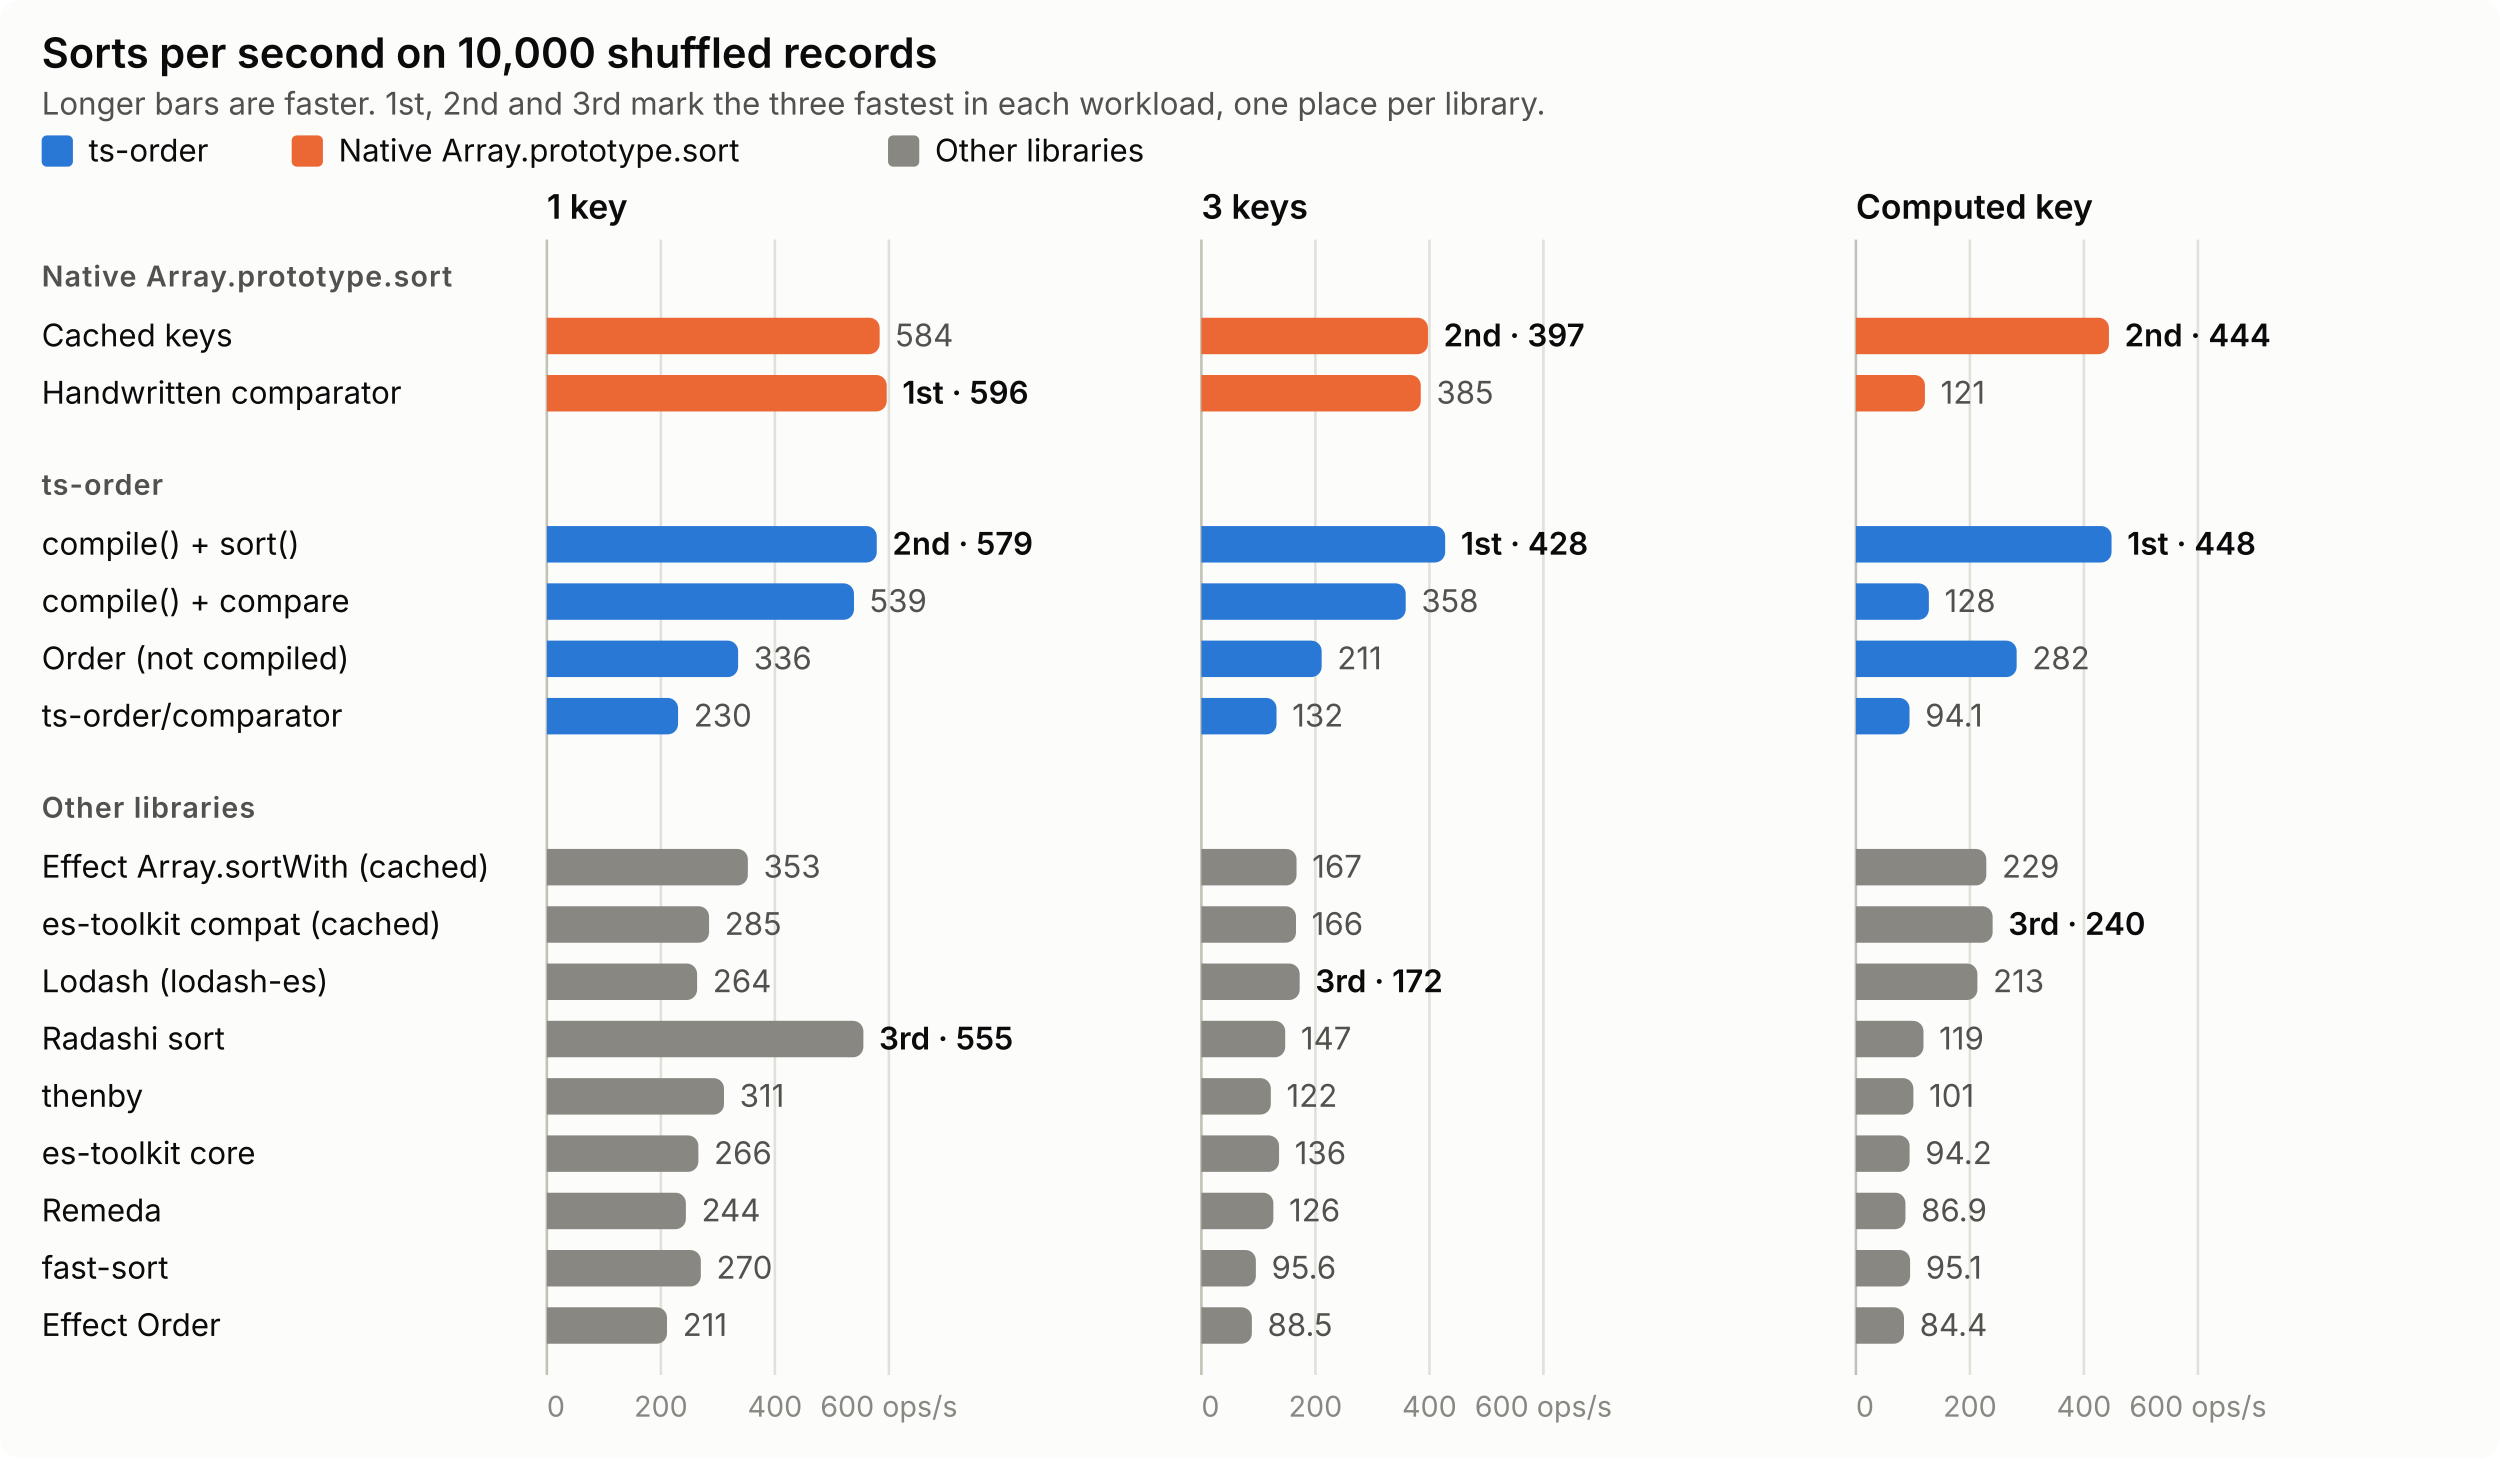
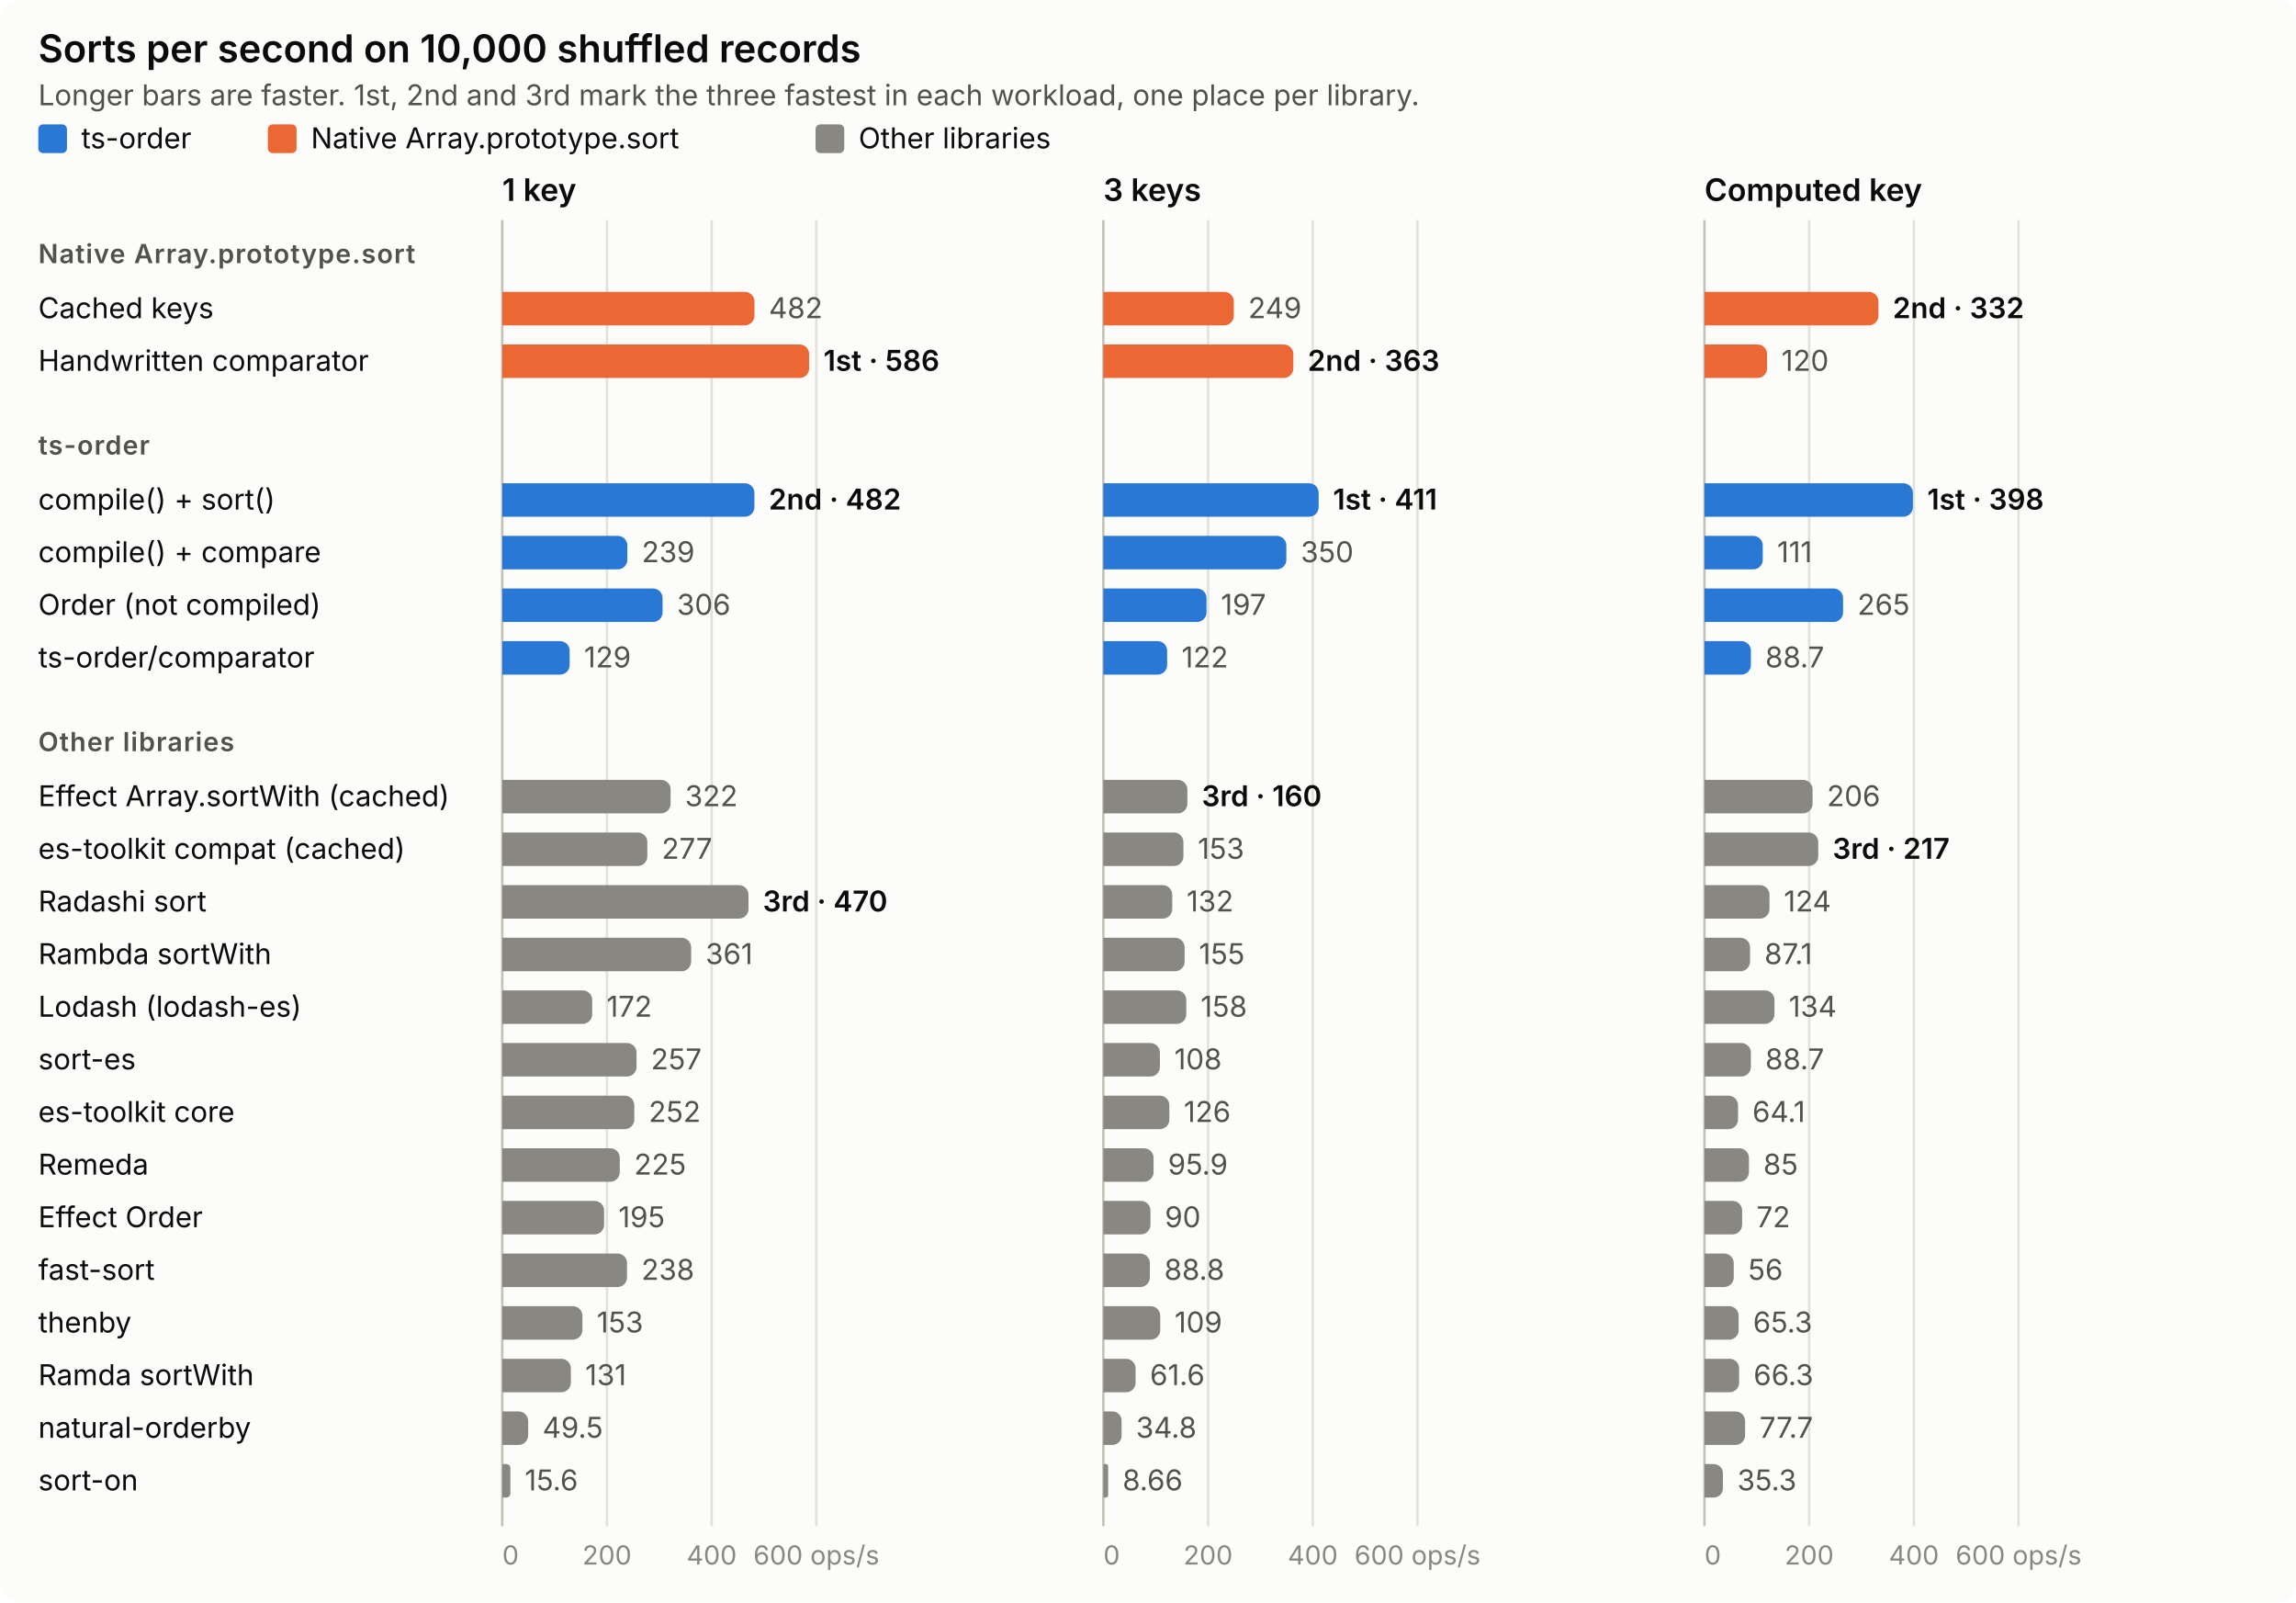
- <svg xmlns="http://www.w3.org/2000/svg" width="960" height="560" viewBox="0 0 960 560" role="img" aria-label="Sorts per second on 10,000 shuffled records">
+ <svg xmlns="http://www.w3.org/2000/svg" width="960" height="670" viewBox="0 0 960 670" role="img" aria-label="Sorts per second on 10,000 shuffled records">
  <style>
	.surface { fill: #fcfcfb; }
	.title { fill: #0b0b0b; font-size: 16px; font-weight: 600; }
	.subtitle, .value { fill: #52514e; font-size: 12px; }
	.place { fill: #0b0b0b; font-weight: 600; }
	.label { fill: #0b0b0b; font-size: 12px; }
	.group { fill: #52514e; font-size: 11px; font-weight: 600; text-transform: uppercase; letter-spacing: 0.04em; }
	.panel { fill: #0b0b0b; font-size: 13px; font-weight: 600; }
	.tick, .missing { fill: #898781; font-size: 11px; font-variant-numeric: tabular-nums; }
	.grid { stroke: #e1e0d9; stroke-width: 1; }
	.axis { stroke: #c3c2b7; stroke-width: 1; }
	.ts-order { fill: #2a78d6; }
	.native { fill: #eb6834; }
	.other { fill: #898781; }
	@media (prefers-color-scheme: dark) {
		.surface { fill: #1a1a19; }
		.title, .label, .panel { fill: #f0efec; }
		.subtitle, .value, .group { fill: #c3c2b7; }
		.place { fill: #f0efec; }
		.grid { stroke: #2c2c2a; }
		.axis { stroke: #383835; }
		.ts-order { fill: #3987e5; }
		.native { fill: #d95926; }
	}
	text { font-family: system-ui, -apple-system, 'Segoe UI', sans-serif; }
</style>
-   <rect class="surface" width="960" height="560" rx="8" />
+   <rect class="surface" width="960" height="670" rx="8" />
  <text class="title" x="16" y="26">Sorts per second on 10,000 shuffled records</text>
  <text class="subtitle" x="16" y="44">Longer bars are faster. 1st, 2nd and 3rd mark the three fastest in each workload, one place per library.</text>
  <rect class="ts-order" x="16" y="52" width="12" height="12" rx="2" />
  <text class="label" x="34" y="62">ts-order</text>
  <rect class="native" x="112" y="52" width="12" height="12" rx="2" />
  <text class="label" x="130" y="62">Native Array.prototype.sort</text>
  <rect class="other" x="341" y="52" width="12" height="12" rx="2" />
  <text class="label" x="359" y="62">Other libraries</text>
  <text class="panel" x="210" y="84">1 key</text>
-   <line class="axis" x1="210" x2="210" y1="92" y2="528" />
-   <text class="tick" x="210" y="544" text-anchor="start">0</text>
-   <line class="grid" x1="253.778" x2="253.778" y1="92" y2="528" />
-   <text class="tick" x="253.778" y="544" text-anchor="middle">200</text>
-   <line class="grid" x1="297.556" x2="297.556" y1="92" y2="528" />
-   <text class="tick" x="297.556" y="544" text-anchor="middle">400</text>
-   <line class="grid" x1="341.333" x2="341.333" y1="92" y2="528" />
-   <text class="tick" x="341.333" y="544" text-anchor="middle">600 ops/s</text>
+   <line class="axis" x1="210" x2="210" y1="92" y2="638" />
+   <text class="tick" x="210" y="654" text-anchor="start">0</text>
+   <line class="grid" x1="253.778" x2="253.778" y1="92" y2="638" />
+   <text class="tick" x="253.778" y="654" text-anchor="middle">200</text>
+   <line class="grid" x1="297.556" x2="297.556" y1="92" y2="638" />
+   <text class="tick" x="297.556" y="654" text-anchor="middle">400</text>
+   <line class="grid" x1="341.333" x2="341.333" y1="92" y2="638" />
+   <text class="tick" x="341.333" y="654" text-anchor="middle">600 ops/s</text>
  <text class="panel" x="461.333" y="84">3 keys</text>
-   <line class="axis" x1="461.333" x2="461.333" y1="92" y2="528" />
-   <text class="tick" x="461.333" y="544" text-anchor="start">0</text>
-   <line class="grid" x1="505.111" x2="505.111" y1="92" y2="528" />
-   <text class="tick" x="505.111" y="544" text-anchor="middle">200</text>
-   <line class="grid" x1="548.889" x2="548.889" y1="92" y2="528" />
-   <text class="tick" x="548.889" y="544" text-anchor="middle">400</text>
-   <line class="grid" x1="592.667" x2="592.667" y1="92" y2="528" />
-   <text class="tick" x="592.667" y="544" text-anchor="middle">600 ops/s</text>
+   <line class="axis" x1="461.333" x2="461.333" y1="92" y2="638" />
+   <text class="tick" x="461.333" y="654" text-anchor="start">0</text>
+   <line class="grid" x1="505.111" x2="505.111" y1="92" y2="638" />
+   <text class="tick" x="505.111" y="654" text-anchor="middle">200</text>
+   <line class="grid" x1="548.889" x2="548.889" y1="92" y2="638" />
+   <text class="tick" x="548.889" y="654" text-anchor="middle">400</text>
+   <line class="grid" x1="592.667" x2="592.667" y1="92" y2="638" />
+   <text class="tick" x="592.667" y="654" text-anchor="middle">600 ops/s</text>
  <text class="panel" x="712.667" y="84">Computed key</text>
-   <line class="axis" x1="712.667" x2="712.667" y1="92" y2="528" />
-   <text class="tick" x="712.667" y="544" text-anchor="start">0</text>
-   <line class="grid" x1="756.444" x2="756.444" y1="92" y2="528" />
-   <text class="tick" x="756.444" y="544" text-anchor="middle">200</text>
-   <line class="grid" x1="800.222" x2="800.222" y1="92" y2="528" />
-   <text class="tick" x="800.222" y="544" text-anchor="middle">400</text>
-   <line class="grid" x1="844" x2="844" y1="92" y2="528" />
-   <text class="tick" x="844" y="544" text-anchor="middle">600 ops/s</text>
+   <line class="axis" x1="712.667" x2="712.667" y1="92" y2="638" />
+   <text class="tick" x="712.667" y="654" text-anchor="start">0</text>
+   <line class="grid" x1="756.444" x2="756.444" y1="92" y2="638" />
+   <text class="tick" x="756.444" y="654" text-anchor="middle">200</text>
+   <line class="grid" x1="800.222" x2="800.222" y1="92" y2="638" />
+   <text class="tick" x="800.222" y="654" text-anchor="middle">400</text>
+   <line class="grid" x1="844" x2="844" y1="92" y2="638" />
+   <text class="tick" x="844" y="654" text-anchor="middle">600 ops/s</text>
  <text class="group" x="16" y="110">Native Array.prototype.sort</text>
  <text class="label" x="16" y="133">Cached keys</text>
-   <path class="native" d="M210,122h123.79a4,4 0 0 1 4,4v6a4,4 0 0 1 -4,4h-123.79z" />
-   <text class="value" x="343.79" y="133">584</text>
-   <path class="native" d="M461.333,122h83.008a4,4 0 0 1 4,4v6a4,4 0 0 1 -4,4h-83.008z" />
-   <text class="value place" x="554.342" y="133">2nd · 397</text>
-   <path class="native" d="M712.667,122h93.168a4,4 0 0 1 4,4v6a4,4 0 0 1 -4,4h-93.168z" />
-   <text class="value place" x="815.834" y="133">2nd · 444</text>
+   <path class="native" d="M210,122h101.459a4,4 0 0 1 4,4v6a4,4 0 0 1 -4,4h-101.459z" />
+   <text class="value" x="321.459" y="133">482</text>
+   <path class="native" d="M461.333,122h50.555a4,4 0 0 1 4,4v6a4,4 0 0 1 -4,4h-50.555z" />
+   <text class="value" x="521.889" y="133">249</text>
+   <path class="native" d="M712.667,122h68.732a4,4 0 0 1 4,4v6a4,4 0 0 1 -4,4h-68.732z" />
+   <text class="value place" x="791.399" y="133">2nd · 332</text>
  <text class="label" x="16" y="155">Handwritten comparator</text>
-   <path class="native" d="M210,144h126.499a4,4 0 0 1 4,4v6a4,4 0 0 1 -4,4h-126.499z" />
-   <text class="value place" x="346.499" y="155">1st · 596</text>
-   <path class="native" d="M461.333,144h80.244a4,4 0 0 1 4,4v6a4,4 0 0 1 -4,4h-80.244z" />
-   <text class="value" x="551.577" y="155">385</text>
-   <path class="native" d="M712.667,144h22.509a4,4 0 0 1 4,4v6a4,4 0 0 1 -4,4h-22.509z" />
-   <text class="value" x="745.176" y="155">121</text>
+   <path class="native" d="M210,144h124.331a4,4 0 0 1 4,4v6a4,4 0 0 1 -4,4h-124.331z" />
+   <text class="value place" x="344.331" y="155">1st · 586</text>
+   <path class="native" d="M461.333,144h75.43a4,4 0 0 1 4,4v6a4,4 0 0 1 -4,4h-75.43z" />
+   <text class="value place" x="546.764" y="155">2nd · 363</text>
+   <path class="native" d="M712.667,144h22.185a4,4 0 0 1 4,4v6a4,4 0 0 1 -4,4h-22.185z" />
+   <text class="value" x="744.851" y="155">120</text>
  <text class="group" x="16" y="190">ts-order</text>
  <text class="label" x="16" y="213">compile() + sort()</text>
-   <path class="ts-order" d="M210,202h122.681a4,4 0 0 1 4,4v6a4,4 0 0 1 -4,4h-122.681z" />
-   <text class="value place" x="342.681" y="213">2nd · 579</text>
-   <path class="ts-order" d="M461.333,202h89.611a4,4 0 0 1 4,4v6a4,4 0 0 1 -4,4h-89.611z" />
-   <text class="value place" x="560.944" y="213">1st · 428</text>
-   <path class="ts-order" d="M712.667,202h94.17a4,4 0 0 1 4,4v6a4,4 0 0 1 -4,4h-94.17z" />
-   <text class="value place" x="816.836" y="213">1st · 448</text>
+   <path class="ts-order" d="M210,202h101.431a4,4 0 0 1 4,4v6a4,4 0 0 1 -4,4h-101.431z" />
+   <text class="value place" x="321.431" y="213">2nd · 482</text>
+   <path class="ts-order" d="M461.333,202h86.021a4,4 0 0 1 4,4v6a4,4 0 0 1 -4,4h-86.021z" />
+   <text class="value place" x="557.354" y="213">1st · 411</text>
+   <path class="ts-order" d="M712.667,202h83.148a4,4 0 0 1 4,4v6a4,4 0 0 1 -4,4h-83.148z" />
+   <text class="value place" x="805.814" y="213">1st · 398</text>
  <text class="label" x="16" y="235">compile() + compare</text>
-   <path class="ts-order" d="M210,224h113.932a4,4 0 0 1 4,4v6a4,4 0 0 1 -4,4h-113.932z" />
-   <text class="value" x="333.932" y="235">539</text>
-   <path class="ts-order" d="M461.333,224h74.459a4,4 0 0 1 4,4v6a4,4 0 0 1 -4,4h-74.459z" />
-   <text class="value" x="545.793" y="235">358</text>
-   <path class="ts-order" d="M712.667,224h24.019a4,4 0 0 1 4,4v6a4,4 0 0 1 -4,4h-24.019z" />
-   <text class="value" x="746.686" y="235">128</text>
+   <path class="ts-order" d="M210,224h48.3a4,4 0 0 1 4,4v6a4,4 0 0 1 -4,4h-48.3z" />
+   <text class="value" x="268.3" y="235">239</text>
+   <path class="ts-order" d="M461.333,224h72.514a4,4 0 0 1 4,4v6a4,4 0 0 1 -4,4h-72.514z" />
+   <text class="value" x="543.848" y="235">350</text>
+   <path class="ts-order" d="M712.667,224h20.38a4,4 0 0 1 4,4v6a4,4 0 0 1 -4,4h-20.38z" />
+   <text class="value" x="743.047" y="235">111</text>
  <text class="label" x="16" y="257">Order (not compiled)</text>
-   <path class="ts-order" d="M210,246h69.437a4,4 0 0 1 4,4v6a4,4 0 0 1 -4,4h-69.437z" />
-   <text class="value" x="289.437" y="257">336</text>
-   <path class="ts-order" d="M461.333,246h42.184a4,4 0 0 1 4,4v6a4,4 0 0 1 -4,4h-42.184z" />
-   <text class="value" x="513.517" y="257">211</text>
-   <path class="ts-order" d="M712.667,246h57.732a4,4 0 0 1 4,4v6a4,4 0 0 1 -4,4h-57.732z" />
-   <text class="value" x="780.399" y="257">282</text>
+   <path class="ts-order" d="M210,246h63.035a4,4 0 0 1 4,4v6a4,4 0 0 1 -4,4h-63.035z" />
+   <text class="value" x="283.035" y="257">306</text>
+   <path class="ts-order" d="M461.333,246h39.137a4,4 0 0 1 4,4v6a4,4 0 0 1 -4,4h-39.137z" />
+   <text class="value" x="510.47" y="257">197</text>
+   <path class="ts-order" d="M712.667,246h53.966a4,4 0 0 1 4,4v6a4,4 0 0 1 -4,4h-53.966z" />
+   <text class="value" x="776.633" y="257">265</text>
  <text class="label" x="16" y="279">ts-order/comparator</text>
-   <path class="ts-order" d="M210,268h46.381a4,4 0 0 1 4,4v6a4,4 0 0 1 -4,4h-46.381z" />
-   <text class="value" x="266.381" y="279">230</text>
-   <path class="ts-order" d="M461.333,268h24.857a4,4 0 0 1 4,4v6a4,4 0 0 1 -4,4h-24.857z" />
-   <text class="value" x="496.19" y="279">132</text>
-   <path class="ts-order" d="M712.667,268h16.592a4,4 0 0 1 4,4v6a4,4 0 0 1 -4,4h-16.592z" />
-   <text class="value" x="739.259" y="279">94.1</text>
+   <path class="ts-order" d="M210,268h24.187a4,4 0 0 1 4,4v6a4,4 0 0 1 -4,4h-24.187z" />
+   <text class="value" x="244.187" y="279">129</text>
+   <path class="ts-order" d="M461.333,268h22.678a4,4 0 0 1 4,4v6a4,4 0 0 1 -4,4h-22.678z" />
+   <text class="value" x="494.011" y="279">122</text>
+   <path class="ts-order" d="M712.667,268h15.415a4,4 0 0 1 4,4v6a4,4 0 0 1 -4,4h-15.415z" />
+   <text class="value" x="738.082" y="279">88.7</text>
  <text class="group" x="16" y="314">Other libraries</text>
  <text class="label" x="16" y="337">Effect Array.sortWith (cached)</text>
-   <path class="other" d="M210,326h73.178a4,4 0 0 1 4,4v6a4,4 0 0 1 -4,4h-73.178z" />
-   <text class="value" x="293.178" y="337">353</text>
-   <path class="other" d="M461.333,326h32.541a4,4 0 0 1 4,4v6a4,4 0 0 1 -4,4h-32.541z" />
-   <text class="value" x="503.875" y="337">167</text>
-   <path class="other" d="M712.667,326h46.075a4,4 0 0 1 4,4v6a4,4 0 0 1 -4,4h-46.075z" />
-   <text class="value" x="768.742" y="337">229</text>
+   <path class="other" d="M210,326h66.394a4,4 0 0 1 4,4v6a4,4 0 0 1 -4,4h-66.394z" />
+   <text class="value" x="286.394" y="337">322</text>
+   <path class="other" d="M461.333,326h31.13a4,4 0 0 1 4,4v6a4,4 0 0 1 -4,4h-31.13z" />
+   <text class="value place" x="502.463" y="337">3rd · 160</text>
+   <path class="other" d="M712.667,326h41.196a4,4 0 0 1 4,4v6a4,4 0 0 1 -4,4h-41.196z" />
+   <text class="value" x="763.862" y="337">206</text>
  <text class="label" x="16" y="359">es-toolkit compat (cached)</text>
-   <path class="other" d="M210,348h58.283a4,4 0 0 1 4,4v6a4,4 0 0 1 -4,4h-58.283z" />
-   <text class="value" x="278.283" y="359">285</text>
-   <path class="other" d="M461.333,348h32.333a4,4 0 0 1 4,4v6a4,4 0 0 1 -4,4h-32.333z" />
-   <text class="value" x="503.666" y="359">166</text>
-   <path class="other" d="M712.667,348h48.505a4,4 0 0 1 4,4v6a4,4 0 0 1 -4,4h-48.505z" />
-   <text class="value place" x="771.172" y="359">3rd · 240</text>
-   <text class="label" x="16" y="381">Lodash (lodash-es)</text>
-   <path class="other" d="M210,370h53.694a4,4 0 0 1 4,4v6a4,4 0 0 1 -4,4h-53.694z" />
-   <text class="value" x="273.694" y="381">264</text>
-   <path class="other" d="M461.333,370h33.739a4,4 0 0 1 4,4v6a4,4 0 0 1 -4,4h-33.739z" />
-   <text class="value place" x="505.073" y="381">3rd · 172</text>
-   <path class="other" d="M712.667,370h42.653a4,4 0 0 1 4,4v6a4,4 0 0 1 -4,4h-42.653z" />
-   <text class="value" x="765.32" y="381">213</text>
-   <text class="label" x="16" y="403">Radashi sort</text>
-   <path class="other" d="M210,392h117.541a4,4 0 0 1 4,4v6a4,4 0 0 1 -4,4h-117.541z" />
-   <text class="value place" x="337.541" y="403">3rd · 555</text>
-   <path class="other" d="M461.333,392h28.188a4,4 0 0 1 4,4v6a4,4 0 0 1 -4,4h-28.188z" />
-   <text class="value" x="499.521" y="403">147</text>
-   <path class="other" d="M712.667,392h21.948a4,4 0 0 1 4,4v6a4,4 0 0 1 -4,4h-21.948z" />
-   <text class="value" x="744.615" y="403">119</text>
-   <text class="label" x="16" y="425">thenby</text>
-   <path class="other" d="M210,414h64.02a4,4 0 0 1 4,4v6a4,4 0 0 1 -4,4h-64.02z" />
-   <text class="value" x="284.02" y="425">311</text>
-   <path class="other" d="M461.333,414h22.662a4,4 0 0 1 4,4v6a4,4 0 0 1 -4,4h-22.662z" />
-   <text class="value" x="493.995" y="425">122</text>
-   <path class="other" d="M712.667,414h18.079a4,4 0 0 1 4,4v6a4,4 0 0 1 -4,4h-18.079z" />
-   <text class="value" x="740.746" y="425">101</text>
-   <text class="label" x="16" y="447">es-toolkit core</text>
-   <path class="other" d="M210,436h54.176a4,4 0 0 1 4,4v6a4,4 0 0 1 -4,4h-54.176z" />
-   <text class="value" x="274.176" y="447">266</text>
-   <path class="other" d="M461.333,436h25.828a4,4 0 0 1 4,4v6a4,4 0 0 1 -4,4h-25.828z" />
-   <text class="value" x="497.162" y="447">136</text>
-   <path class="other" d="M712.667,436h16.625a4,4 0 0 1 4,4v6a4,4 0 0 1 -4,4h-16.625z" />
-   <text class="value" x="739.291" y="447">94.2</text>
-   <text class="label" x="16" y="469">Remeda</text>
-   <path class="other" d="M210,458h49.38a4,4 0 0 1 4,4v6a4,4 0 0 1 -4,4h-49.38z" />
-   <text class="value" x="269.38" y="469">244</text>
-   <path class="other" d="M461.333,458h23.639a4,4 0 0 1 4,4v6a4,4 0 0 1 -4,4h-23.639z" />
-   <text class="value" x="494.973" y="469">126</text>
-   <path class="other" d="M712.667,458h15.025a4,4 0 0 1 4,4v6a4,4 0 0 1 -4,4h-15.025z" />
-   <text class="value" x="737.692" y="469">86.9</text>
-   <text class="label" x="16" y="491">fast-sort</text>
-   <path class="other" d="M210,480h55.113a4,4 0 0 1 4,4v6a4,4 0 0 1 -4,4h-55.113z" />
-   <text class="value" x="275.113" y="491">270</text>
-   <path class="other" d="M461.333,480h16.92a4,4 0 0 1 4,4v6a4,4 0 0 1 -4,4h-16.92z" />
-   <text class="value" x="488.254" y="491">95.6</text>
-   <path class="other" d="M712.667,480h16.812a4,4 0 0 1 4,4v6a4,4 0 0 1 -4,4h-16.812z" />
-   <text class="value" x="739.479" y="491">95.1</text>
+   <path class="other" d="M210,348h56.656a4,4 0 0 1 4,4v6a4,4 0 0 1 -4,4h-56.656z" />
+   <text class="value" x="276.656" y="359">277</text>
+   <path class="other" d="M461.333,348h29.478a4,4 0 0 1 4,4v6a4,4 0 0 1 -4,4h-29.478z" />
+   <text class="value" x="500.811" y="359">153</text>
+   <path class="other" d="M712.667,348h43.571a4,4 0 0 1 4,4v6a4,4 0 0 1 -4,4h-43.571z" />
+   <text class="value place" x="766.237" y="359">3rd · 217</text>
+   <text class="label" x="16" y="381">Radashi sort</text>
+   <path class="other" d="M210,370h98.959a4,4 0 0 1 4,4v6a4,4 0 0 1 -4,4h-98.959z" />
+   <text class="value place" x="318.959" y="381">3rd · 470</text>
+   <path class="other" d="M461.333,370h24.807a4,4 0 0 1 4,4v6a4,4 0 0 1 -4,4h-24.807z" />
+   <text class="value" x="496.14" y="381">132</text>
+   <path class="other" d="M712.667,370h23.195a4,4 0 0 1 4,4v6a4,4 0 0 1 -4,4h-23.195z" />
+   <text class="value" x="745.861" y="381">124</text>
+   <text class="label" x="16" y="403">Rambda sortWith</text>
+   <path class="other" d="M210,392h74.981a4,4 0 0 1 4,4v6a4,4 0 0 1 -4,4h-74.981z" />
+   <text class="value" x="294.981" y="403">361</text>
+   <path class="other" d="M461.333,392h29.984a4,4 0 0 1 4,4v6a4,4 0 0 1 -4,4h-29.984z" />
+   <text class="value" x="501.318" y="403">155</text>
+   <path class="other" d="M712.667,392h15.064a4,4 0 0 1 4,4v6a4,4 0 0 1 -4,4h-15.064z" />
+   <text class="value" x="737.731" y="403">87.1</text>
+   <text class="label" x="16" y="425">Lodash (lodash-es)</text>
+   <path class="other" d="M210,414h33.62a4,4 0 0 1 4,4v6a4,4 0 0 1 -4,4h-33.62z" />
+   <text class="value" x="253.62" y="425">172</text>
+   <path class="other" d="M461.333,414h30.679a4,4 0 0 1 4,4v6a4,4 0 0 1 -4,4h-30.679z" />
+   <text class="value" x="502.012" y="425">158</text>
+   <path class="other" d="M712.667,414h25.263a4,4 0 0 1 4,4v6a4,4 0 0 1 -4,4h-25.263z" />
+   <text class="value" x="747.93" y="425">134</text>
+   <text class="label" x="16" y="447">sort-es</text>
+   <path class="other" d="M210,436h52.151a4,4 0 0 1 4,4v6a4,4 0 0 1 -4,4h-52.151z" />
+   <text class="value" x="272.151" y="447">257</text>
+   <path class="other" d="M461.333,436h19.651a4,4 0 0 1 4,4v6a4,4 0 0 1 -4,4h-19.651z" />
+   <text class="value" x="490.984" y="447">108</text>
+   <path class="other" d="M712.667,436h15.407a4,4 0 0 1 4,4v6a4,4 0 0 1 -4,4h-15.407z" />
+   <text class="value" x="738.073" y="447">88.7</text>
+   <text class="label" x="16" y="469">es-toolkit core</text>
+   <path class="other" d="M210,458h51.214a4,4 0 0 1 4,4v6a4,4 0 0 1 -4,4h-51.214z" />
+   <text class="value" x="271.214" y="469">252</text>
+   <path class="other" d="M461.333,458h23.601a4,4 0 0 1 4,4v6a4,4 0 0 1 -4,4h-23.601z" />
+   <text class="value" x="494.935" y="469">126</text>
+   <path class="other" d="M712.667,458h10.031a4,4 0 0 1 4,4v6a4,4 0 0 1 -4,4h-10.031z" />
+   <text class="value" x="732.697" y="469">64.1</text>
+   <text class="label" x="16" y="491">Remeda</text>
+   <path class="other" d="M210,480h45.142a4,4 0 0 1 4,4v6a4,4 0 0 1 -4,4h-45.142z" />
+   <text class="value" x="265.142" y="491">225</text>
+   <path class="other" d="M461.333,480h16.992a4,4 0 0 1 4,4v6a4,4 0 0 1 -4,4h-16.992z" />
+   <text class="value" x="488.326" y="491">95.9</text>
+   <path class="other" d="M712.667,480h14.595a4,4 0 0 1 4,4v6a4,4 0 0 1 -4,4h-14.595z" />
+   <text class="value" x="737.262" y="491">85</text>
  <text class="label" x="16" y="513">Effect Order</text>
-   <path class="other" d="M210,502h42.139a4,4 0 0 1 4,4v6a4,4 0 0 1 -4,4h-42.139z" />
-   <text class="value" x="262.139" y="513">211</text>
-   <path class="other" d="M461.333,502h15.382a4,4 0 0 1 4,4v6a4,4 0 0 1 -4,4h-15.382z" />
-   <text class="value" x="486.715" y="513">88.5</text>
-   <path class="other" d="M712.667,502h14.471a4,4 0 0 1 4,4v6a4,4 0 0 1 -4,4h-14.471z" />
-   <text class="value" x="737.138" y="513">84.4</text>
+   <path class="other" d="M210,502h38.587a4,4 0 0 1 4,4v6a4,4 0 0 1 -4,4h-38.587z" />
+   <text class="value" x="258.587" y="513">195</text>
+   <path class="other" d="M461.333,502h15.691a4,4 0 0 1 4,4v6a4,4 0 0 1 -4,4h-15.691z" />
+   <text class="value" x="487.024" y="513">90</text>
+   <path class="other" d="M712.667,502h11.749a4,4 0 0 1 4,4v6a4,4 0 0 1 -4,4h-11.749z" />
+   <text class="value" x="734.416" y="513">72</text>
+   <text class="label" x="16" y="535">fast-sort</text>
+   <path class="other" d="M210,524h48.177a4,4 0 0 1 4,4v6a4,4 0 0 1 -4,4h-48.177z" />
+   <text class="value" x="268.177" y="535">238</text>
+   <path class="other" d="M461.333,524h15.446a4,4 0 0 1 4,4v6a4,4 0 0 1 -4,4h-15.446z" />
+   <text class="value" x="486.779" y="535">88.8</text>
+   <path class="other" d="M712.667,524h8.249a4,4 0 0 1 4,4v6a4,4 0 0 1 -4,4h-8.249z" />
+   <text class="value" x="730.915" y="535">56</text>
+   <text class="label" x="16" y="557">thenby</text>
+   <path class="other" d="M210,546h29.524a4,4 0 0 1 4,4v6a4,4 0 0 1 -4,4h-29.524z" />
+   <text class="value" x="249.524" y="557">153</text>
+   <path class="other" d="M461.333,546h19.786a4,4 0 0 1 4,4v6a4,4 0 0 1 -4,4h-19.786z" />
+   <text class="value" x="491.119" y="557">109</text>
+   <path class="other" d="M712.667,546h10.297a4,4 0 0 1 4,4v6a4,4 0 0 1 -4,4h-10.297z" />
+   <text class="value" x="732.964" y="557">65.3</text>
+   <text class="label" x="16" y="579">Ramda sortWith</text>
+   <path class="other" d="M210,568h24.683a4,4 0 0 1 4,4v6a4,4 0 0 1 -4,4h-24.683z" />
+   <text class="value" x="244.683" y="579">131</text>
+   <path class="other" d="M461.333,568h9.475a4,4 0 0 1 4,4v6a4,4 0 0 1 -4,4h-9.475z" />
+   <text class="value" x="480.809" y="579">61.6</text>
+   <path class="other" d="M712.667,568h10.503a4,4 0 0 1 4,4v6a4,4 0 0 1 -4,4h-10.503z" />
+   <text class="value" x="733.17" y="579">66.3</text>
+   <text class="label" x="16" y="601">natural-orderby</text>
+   <path class="other" d="M210,590h6.834a4,4 0 0 1 4,4v6a4,4 0 0 1 -4,4h-6.834z" />
+   <text class="value" x="226.834" y="601">49.5</text>
+   <path class="other" d="M461.333,590h3.814a3.814,3.814 0 0 1 3.814,3.814v6.373a3.814,3.814 0 0 1 -3.814,3.814h-3.814z" />
+   <text class="value" x="474.96" y="601">34.8</text>
+   <path class="other" d="M712.667,590h12.998a4,4 0 0 1 4,4v6a4,4 0 0 1 -4,4h-12.998z" />
+   <text class="value" x="735.665" y="601">77.7</text>
+   <text class="label" x="16" y="623">sort-on</text>
+   <path class="other" d="M210,612h1.703a1.703,1.703 0 0 1 1.703,1.703v10.593a1.703,1.703 0 0 1 -1.703,1.703h-1.703z" />
+   <text class="value" x="219.407" y="623">15.6</text>
+   <path class="other" d="M461.333,612h1a1,1 0 0 1 1,1v12a1,1 0 0 1 -1,1h-1z" />
+   <text class="value" x="469.333" y="623">8.66</text>
+   <path class="other" d="M712.667,612h3.862a3.862,3.862 0 0 1 3.862,3.862v6.276a3.862,3.862 0 0 1 -3.862,3.862h-3.862z" />
+   <text class="value" x="726.391" y="623">35.3</text>
</svg>
